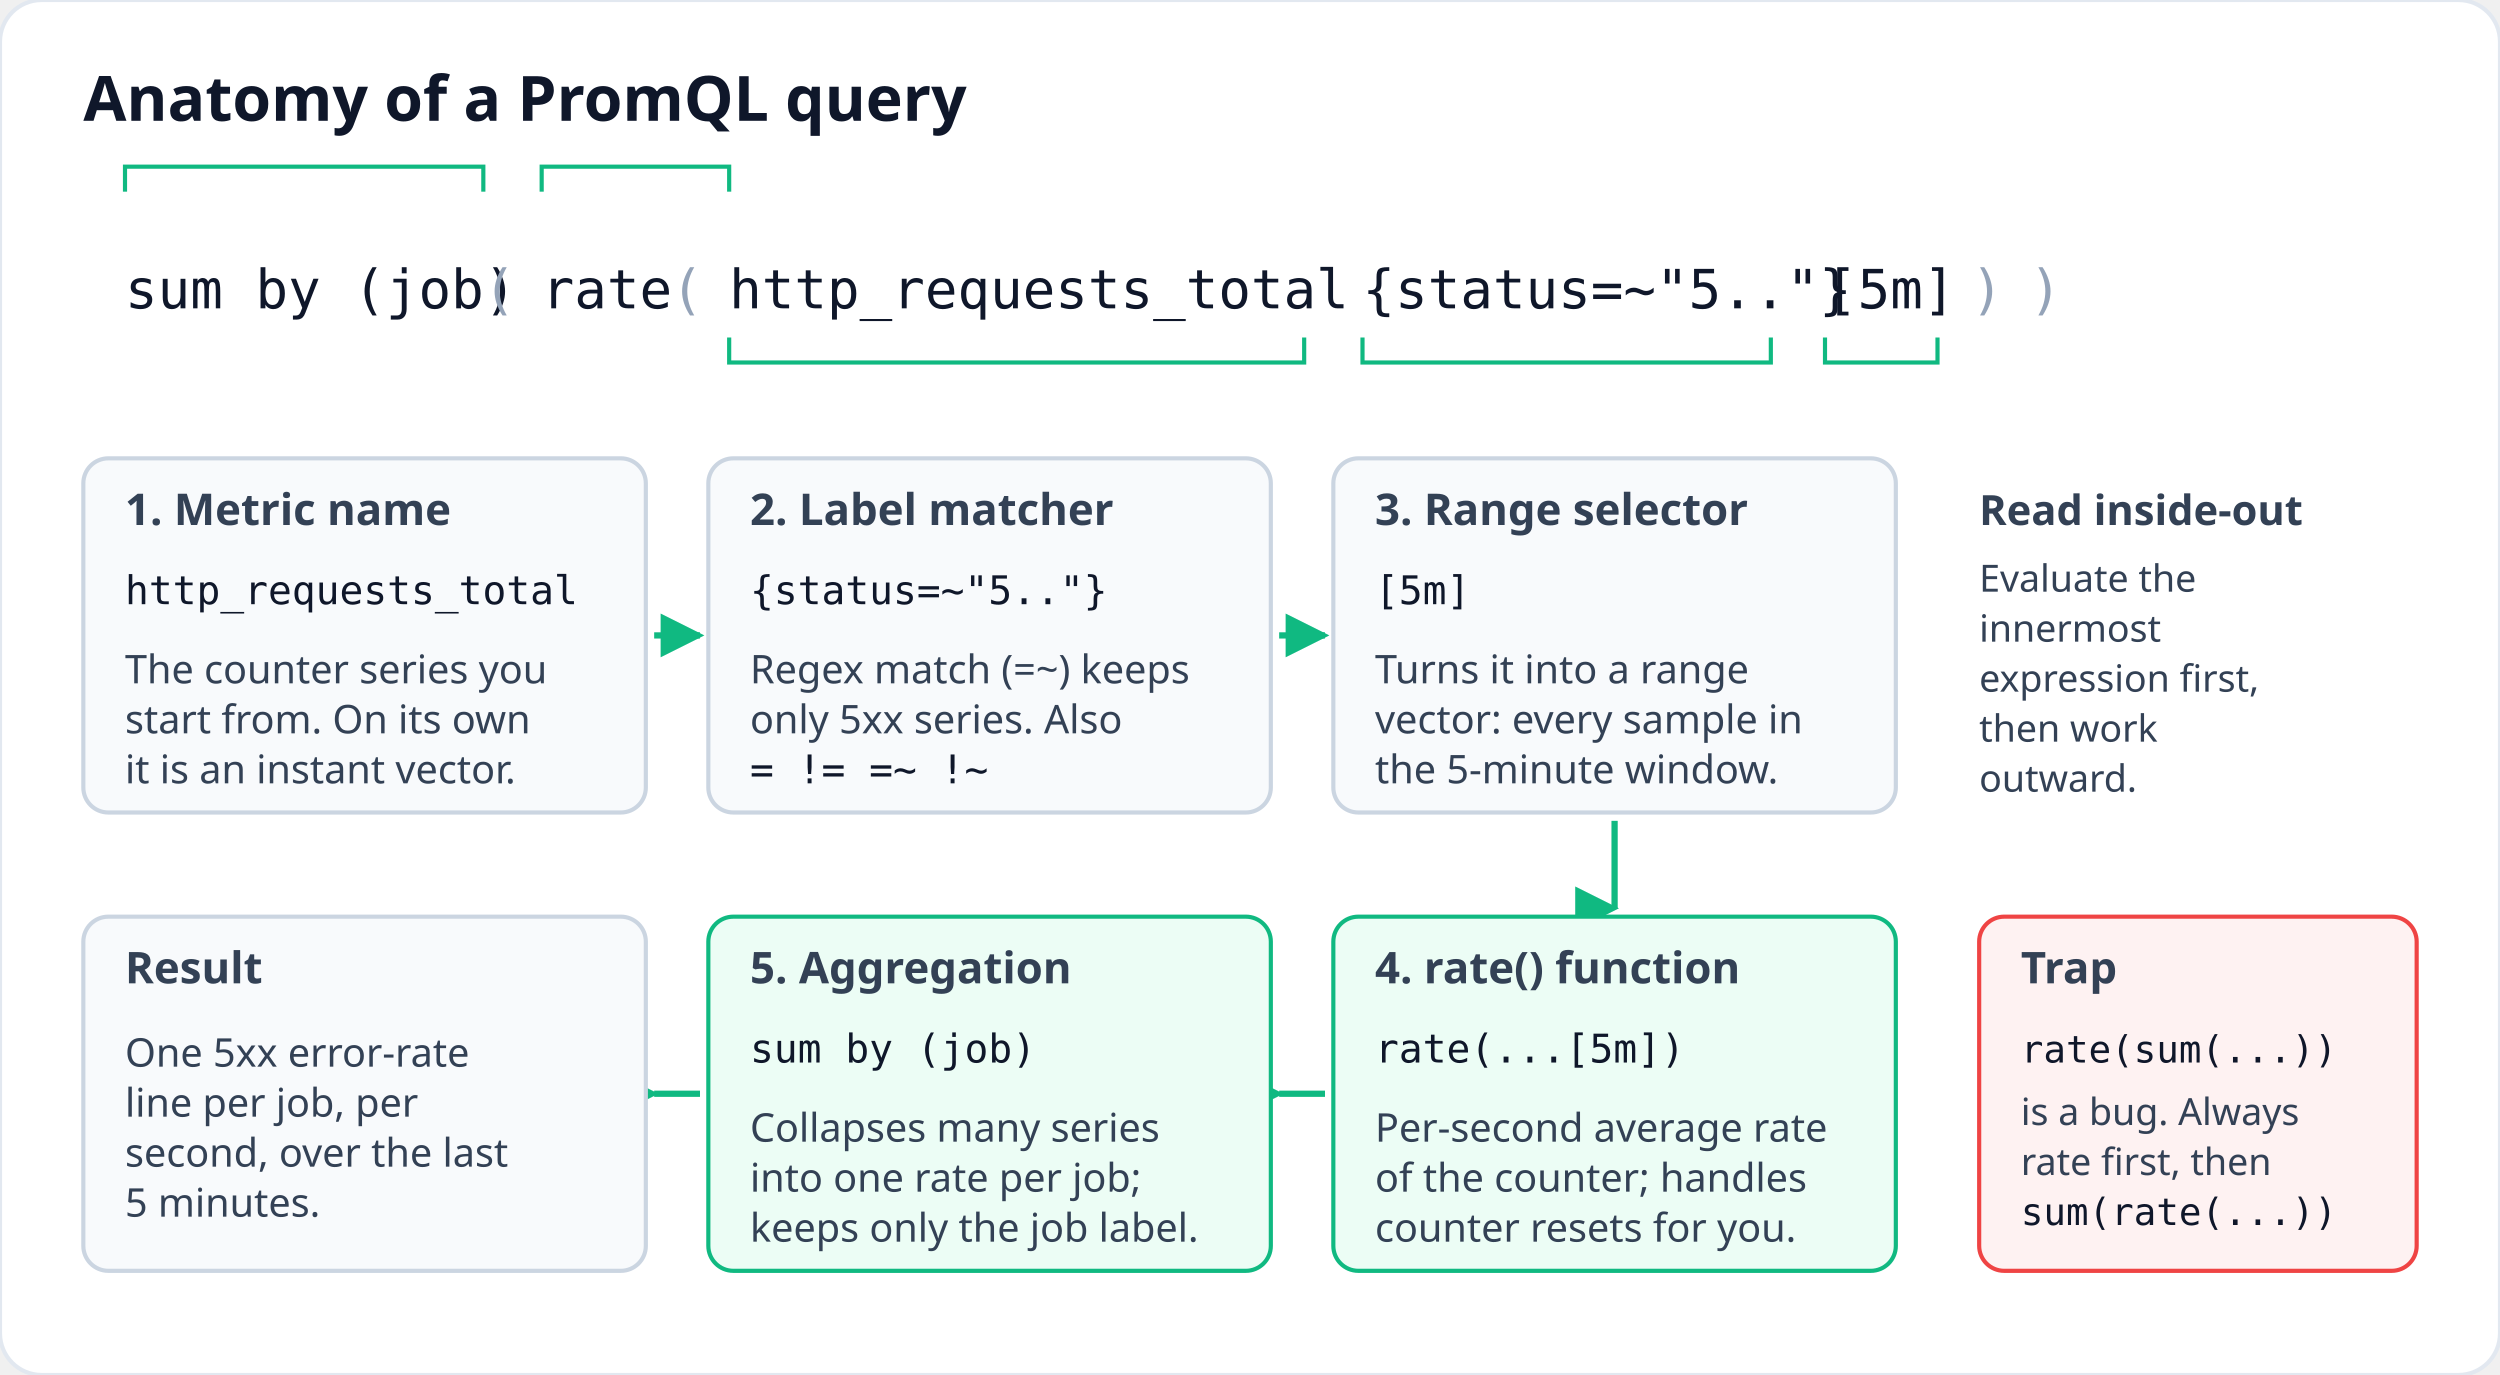
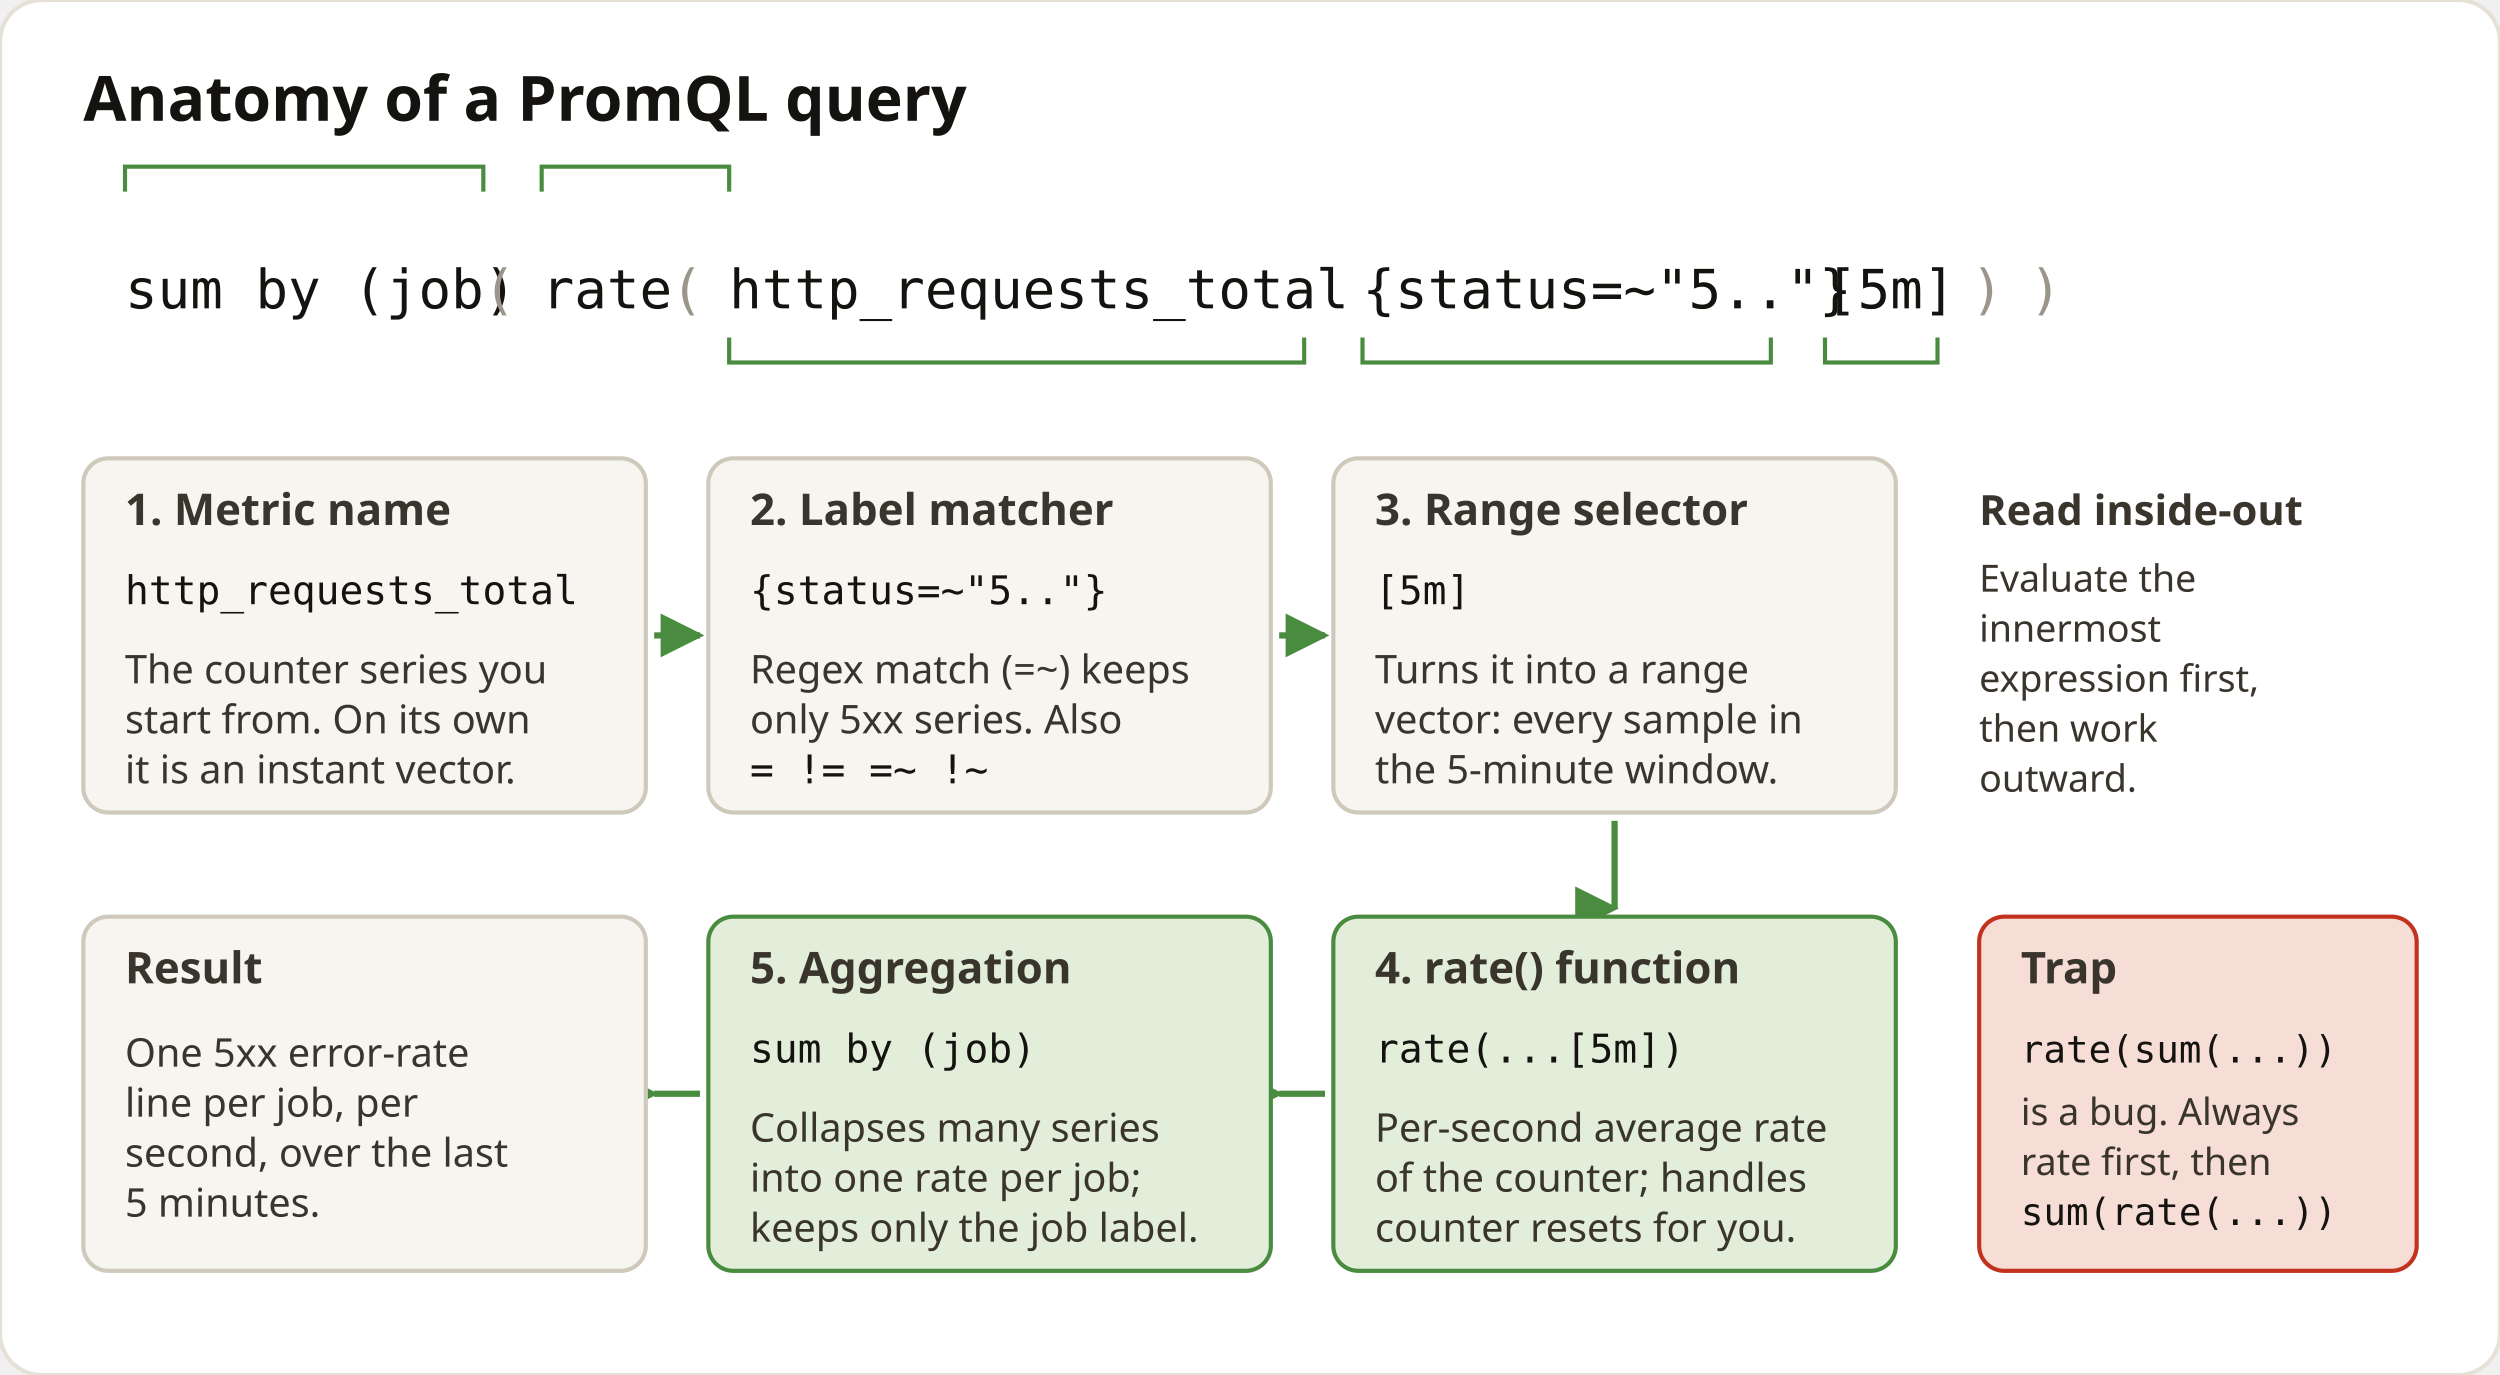
<svg xmlns="http://www.w3.org/2000/svg" viewBox="0 0 1200 660" role="img" aria-label="A PromQL query decomposed into metric name, label matcher, range selector, rate function and aggregation">
  <defs>
    <marker id="ah" viewBox="0 0 10 10" refX="9" refY="5" markerWidth="7" markerHeight="7" orient="auto-start-end">
-       <path d="M0 0 L10 5 L0 10 z" fill="#10b981" />
+       <path d="M0 0 L10 5 L0 10 z" fill="#4a8c3f" />
    </marker>
    <marker id="ahr" viewBox="0 0 10 10" refX="9" refY="5" markerWidth="7" markerHeight="7" orient="auto-start-end">
-       <path d="M0 0 L10 5 L0 10 z" fill="#ef4444" />
+       <path d="M0 0 L10 5 L0 10 z" fill="#c2321f" />
    </marker>
    <marker id="ahg" viewBox="0 0 10 10" refX="9" refY="5" markerWidth="7" markerHeight="7" orient="auto-start-end">
-       <path d="M0 0 L10 5 L0 10 z" fill="#94a3b8" />
+       <path d="M0 0 L10 5 L0 10 z" fill="#9c968a" />
    </marker>
  </defs>
-   <rect width="1200" height="660" rx="20" fill="#ffffff" stroke="#e2e8f0" stroke-width="2" />
-   <text x="40" y="58" font-family="ui-sans-serif, system-ui" font-size="30" font-weight="700" fill="#0f172a">Anatomy of a PromQL query</text>
-   <text x="60" y="148" font-family="ui-monospace, monospace" font-size="26" fill="#0f172a">sum by (job)</text>
-   <text x="232" y="148" font-family="ui-monospace, monospace" font-size="26" fill="#94a3b8">(</text>
-   <text x="260" y="148" font-family="ui-monospace, monospace" font-size="26" fill="#0f172a">rate</text>
-   <text x="322" y="148" font-family="ui-monospace, monospace" font-size="26" fill="#94a3b8">(</text>
-   <text x="350" y="148" font-family="ui-monospace, monospace" font-size="26" fill="#0f172a">http_requests_total</text>
-   <text x="654" y="148" font-family="ui-monospace, monospace" font-size="26" fill="#0f172a">{status=~"5.."}</text>
-   <text x="876" y="148" font-family="ui-monospace, monospace" font-size="26" fill="#0f172a">[5m]</text>
-   <text x="946" y="148" font-family="ui-monospace, monospace" font-size="26" fill="#94a3b8">)</text>
-   <text x="974" y="148" font-family="ui-monospace, monospace" font-size="26" fill="#94a3b8">)</text>
-   <path d="M350 162 L350 174 L626 174 L626 162" fill="none" stroke="#10b981" stroke-width="2" />
-   <path d="M654 162 L654 174 L850 174 L850 162" fill="none" stroke="#10b981" stroke-width="2" />
-   <path d="M876 162 L876 174 L930 174 L930 162" fill="none" stroke="#10b981" stroke-width="2" />
-   <path d="M260 92 L260 80 L350 80 L350 92" fill="none" stroke="#10b981" stroke-width="2" />
-   <path d="M60 92 L60 80 L232 80 L232 92" fill="none" stroke="#10b981" stroke-width="2" />
-   <rect x="40" y="220" width="270" height="170" rx="12" fill="#f8fafc" stroke="#cbd5e1" stroke-width="2" />
-   <text x="60" y="252" font-family="ui-sans-serif, system-ui" font-size="21" font-weight="700" fill="#334155">1. Metric name</text>
-   <text x="60" y="290" font-family="ui-monospace, monospace" font-size="19" fill="#0f172a">http_requests_total</text>
-   <text x="60" y="328" font-family="ui-sans-serif, system-ui" font-size="19" fill="#334155">The counter series you</text>
-   <text x="60" y="352" font-family="ui-sans-serif, system-ui" font-size="19" fill="#334155">start from. On its own</text>
-   <text x="60" y="376" font-family="ui-sans-serif, system-ui" font-size="19" fill="#334155">it is an instant vector.</text>
-   <rect x="340" y="220" width="270" height="170" rx="12" fill="#f8fafc" stroke="#cbd5e1" stroke-width="2" />
-   <text x="360" y="252" font-family="ui-sans-serif, system-ui" font-size="21" font-weight="700" fill="#334155">2. Label matcher</text>
-   <text x="360" y="290" font-family="ui-monospace, monospace" font-size="19" fill="#0f172a">{status=~"5.."}</text>
-   <text x="360" y="328" font-family="ui-sans-serif, system-ui" font-size="19" fill="#334155">Regex match (=~) keeps</text>
-   <text x="360" y="352" font-family="ui-sans-serif, system-ui" font-size="19" fill="#334155">only 5xx series. Also</text>
-   <text x="360" y="376" font-family="ui-monospace, monospace" font-size="19" fill="#0f172a">= != =~ !~</text>
-   <rect x="640" y="220" width="270" height="170" rx="12" fill="#f8fafc" stroke="#cbd5e1" stroke-width="2" />
-   <text x="660" y="252" font-family="ui-sans-serif, system-ui" font-size="21" font-weight="700" fill="#334155">3. Range selector</text>
-   <text x="660" y="290" font-family="ui-monospace, monospace" font-size="19" fill="#0f172a">[5m]</text>
-   <text x="660" y="328" font-family="ui-sans-serif, system-ui" font-size="19" fill="#334155">Turns it into a range</text>
-   <text x="660" y="352" font-family="ui-sans-serif, system-ui" font-size="19" fill="#334155">vector: every sample in</text>
-   <text x="660" y="376" font-family="ui-sans-serif, system-ui" font-size="19" fill="#334155">the 5-minute window.</text>
-   <line x1="314" y1="305" x2="336" y2="305" stroke="#10b981" stroke-width="3" marker-end="url(#ah)" />
-   <line x1="614" y1="305" x2="636" y2="305" stroke="#10b981" stroke-width="3" marker-end="url(#ah)" />
-   <line x1="775" y1="394" x2="775" y2="436" stroke="#10b981" stroke-width="3" marker-end="url(#ah)" />
-   <rect x="640" y="440" width="270" height="170" rx="12" fill="#ecfdf5" stroke="#10b981" stroke-width="2" />
-   <text x="660" y="472" font-family="ui-sans-serif, system-ui" font-size="21" font-weight="700" fill="#334155">4. rate() function</text>
-   <text x="660" y="510" font-family="ui-monospace, monospace" font-size="19" fill="#0f172a">rate(...[5m])</text>
-   <text x="660" y="548" font-family="ui-sans-serif, system-ui" font-size="19" fill="#334155">Per-second average rate</text>
-   <text x="660" y="572" font-family="ui-sans-serif, system-ui" font-size="19" fill="#334155">of the counter; handles</text>
-   <text x="660" y="596" font-family="ui-sans-serif, system-ui" font-size="19" fill="#334155">counter resets for you.</text>
-   <line x1="636" y1="525" x2="614" y2="525" stroke="#10b981" stroke-width="3" marker-end="url(#ah)" />
-   <rect x="340" y="440" width="270" height="170" rx="12" fill="#ecfdf5" stroke="#10b981" stroke-width="2" />
-   <text x="360" y="472" font-family="ui-sans-serif, system-ui" font-size="21" font-weight="700" fill="#334155">5. Aggregation</text>
-   <text x="360" y="510" font-family="ui-monospace, monospace" font-size="19" fill="#0f172a">sum by (job)</text>
-   <text x="360" y="548" font-family="ui-sans-serif, system-ui" font-size="19" fill="#334155">Collapses many series</text>
-   <text x="360" y="572" font-family="ui-sans-serif, system-ui" font-size="19" fill="#334155">into one rate per job;</text>
-   <text x="360" y="596" font-family="ui-sans-serif, system-ui" font-size="19" fill="#334155">keeps only the job label.</text>
-   <line x1="336" y1="525" x2="314" y2="525" stroke="#10b981" stroke-width="3" marker-end="url(#ah)" />
-   <rect x="40" y="440" width="270" height="170" rx="12" fill="#f8fafc" stroke="#cbd5e1" stroke-width="2" />
-   <text x="60" y="472" font-family="ui-sans-serif, system-ui" font-size="21" font-weight="700" fill="#334155">Result</text>
-   <text x="60" y="512" font-family="ui-sans-serif, system-ui" font-size="19" fill="#334155">One 5xx error-rate</text>
-   <text x="60" y="536" font-family="ui-sans-serif, system-ui" font-size="19" fill="#334155">line per job, per</text>
-   <text x="60" y="560" font-family="ui-sans-serif, system-ui" font-size="19" fill="#334155">second, over the last</text>
-   <text x="60" y="584" font-family="ui-sans-serif, system-ui" font-size="19" fill="#334155">5 minutes.</text>
-   <rect x="950" y="440" width="210" height="170" rx="12" fill="#fef2f2" stroke="#ef4444" stroke-width="2" />
-   <text x="970" y="472" font-family="ui-sans-serif, system-ui" font-size="21" font-weight="700" fill="#334155">Trap</text>
-   <text x="970" y="510" font-family="ui-monospace, monospace" font-size="18" fill="#0f172a">rate(sum(...))</text>
-   <text x="970" y="540" font-family="ui-sans-serif, system-ui" font-size="18" fill="#334155">is a bug. Always</text>
-   <text x="970" y="564" font-family="ui-sans-serif, system-ui" font-size="18" fill="#334155">rate first, then</text>
-   <text x="970" y="588" font-family="ui-monospace, monospace" font-size="18" fill="#0f172a">sum(rate(...))</text>
-   <text x="950" y="252" font-family="ui-sans-serif, system-ui" font-size="20" font-weight="700" fill="#334155">Read inside-out</text>
-   <text x="950" y="284" font-family="ui-sans-serif, system-ui" font-size="18" fill="#334155">Evaluate the</text>
-   <text x="950" y="308" font-family="ui-sans-serif, system-ui" font-size="18" fill="#334155">innermost</text>
-   <text x="950" y="332" font-family="ui-sans-serif, system-ui" font-size="18" fill="#334155">expression first,</text>
-   <text x="950" y="356" font-family="ui-sans-serif, system-ui" font-size="18" fill="#334155">then work</text>
-   <text x="950" y="380" font-family="ui-sans-serif, system-ui" font-size="18" fill="#334155">outward.</text>
+   <rect width="1200" height="660" rx="20" fill="#ffffff" stroke="#e6e1d6" stroke-width="2" />
+   <text x="40" y="58" font-family="ui-sans-serif, system-ui" font-size="30" font-weight="700" fill="#141310">Anatomy of a PromQL query</text>
+   <text x="60" y="148" font-family="ui-monospace, monospace" font-size="26" fill="#141310">sum by (job)</text>
+   <text x="232" y="148" font-family="ui-monospace, monospace" font-size="26" fill="#9c968a">(</text>
+   <text x="260" y="148" font-family="ui-monospace, monospace" font-size="26" fill="#141310">rate</text>
+   <text x="322" y="148" font-family="ui-monospace, monospace" font-size="26" fill="#9c968a">(</text>
+   <text x="350" y="148" font-family="ui-monospace, monospace" font-size="26" fill="#141310">http_requests_total</text>
+   <text x="654" y="148" font-family="ui-monospace, monospace" font-size="26" fill="#141310">{status=~"5.."}</text>
+   <text x="876" y="148" font-family="ui-monospace, monospace" font-size="26" fill="#141310">[5m]</text>
+   <text x="946" y="148" font-family="ui-monospace, monospace" font-size="26" fill="#9c968a">)</text>
+   <text x="974" y="148" font-family="ui-monospace, monospace" font-size="26" fill="#9c968a">)</text>
+   <path d="M350 162 L350 174 L626 174 L626 162" fill="none" stroke="#4a8c3f" stroke-width="2" />
+   <path d="M654 162 L654 174 L850 174 L850 162" fill="none" stroke="#4a8c3f" stroke-width="2" />
+   <path d="M876 162 L876 174 L930 174 L930 162" fill="none" stroke="#4a8c3f" stroke-width="2" />
+   <path d="M260 92 L260 80 L350 80 L350 92" fill="none" stroke="#4a8c3f" stroke-width="2" />
+   <path d="M60 92 L60 80 L232 80 L232 92" fill="none" stroke="#4a8c3f" stroke-width="2" />
+   <rect x="40" y="220" width="270" height="170" rx="12" fill="#f7f5f0" stroke="#cfc9bb" stroke-width="2" />
+   <text x="60" y="252" font-family="ui-sans-serif, system-ui" font-size="21" font-weight="700" fill="#3a352c">1. Metric name</text>
+   <text x="60" y="290" font-family="ui-monospace, monospace" font-size="19" fill="#141310">http_requests_total</text>
+   <text x="60" y="328" font-family="ui-sans-serif, system-ui" font-size="19" fill="#3a352c">The counter series you</text>
+   <text x="60" y="352" font-family="ui-sans-serif, system-ui" font-size="19" fill="#3a352c">start from. On its own</text>
+   <text x="60" y="376" font-family="ui-sans-serif, system-ui" font-size="19" fill="#3a352c">it is an instant vector.</text>
+   <rect x="340" y="220" width="270" height="170" rx="12" fill="#f7f5f0" stroke="#cfc9bb" stroke-width="2" />
+   <text x="360" y="252" font-family="ui-sans-serif, system-ui" font-size="21" font-weight="700" fill="#3a352c">2. Label matcher</text>
+   <text x="360" y="290" font-family="ui-monospace, monospace" font-size="19" fill="#141310">{status=~"5.."}</text>
+   <text x="360" y="328" font-family="ui-sans-serif, system-ui" font-size="19" fill="#3a352c">Regex match (=~) keeps</text>
+   <text x="360" y="352" font-family="ui-sans-serif, system-ui" font-size="19" fill="#3a352c">only 5xx series. Also</text>
+   <text x="360" y="376" font-family="ui-monospace, monospace" font-size="19" fill="#141310">= != =~ !~</text>
+   <rect x="640" y="220" width="270" height="170" rx="12" fill="#f7f5f0" stroke="#cfc9bb" stroke-width="2" />
+   <text x="660" y="252" font-family="ui-sans-serif, system-ui" font-size="21" font-weight="700" fill="#3a352c">3. Range selector</text>
+   <text x="660" y="290" font-family="ui-monospace, monospace" font-size="19" fill="#141310">[5m]</text>
+   <text x="660" y="328" font-family="ui-sans-serif, system-ui" font-size="19" fill="#3a352c">Turns it into a range</text>
+   <text x="660" y="352" font-family="ui-sans-serif, system-ui" font-size="19" fill="#3a352c">vector: every sample in</text>
+   <text x="660" y="376" font-family="ui-sans-serif, system-ui" font-size="19" fill="#3a352c">the 5-minute window.</text>
+   <line x1="314" y1="305" x2="336" y2="305" stroke="#4a8c3f" stroke-width="3" marker-end="url(#ah)" />
+   <line x1="614" y1="305" x2="636" y2="305" stroke="#4a8c3f" stroke-width="3" marker-end="url(#ah)" />
+   <line x1="775" y1="394" x2="775" y2="436" stroke="#4a8c3f" stroke-width="3" marker-end="url(#ah)" />
+   <rect x="640" y="440" width="270" height="170" rx="12" fill="#e2eeda" stroke="#4a8c3f" stroke-width="2" />
+   <text x="660" y="472" font-family="ui-sans-serif, system-ui" font-size="21" font-weight="700" fill="#3a352c">4. rate() function</text>
+   <text x="660" y="510" font-family="ui-monospace, monospace" font-size="19" fill="#141310">rate(...[5m])</text>
+   <text x="660" y="548" font-family="ui-sans-serif, system-ui" font-size="19" fill="#3a352c">Per-second average rate</text>
+   <text x="660" y="572" font-family="ui-sans-serif, system-ui" font-size="19" fill="#3a352c">of the counter; handles</text>
+   <text x="660" y="596" font-family="ui-sans-serif, system-ui" font-size="19" fill="#3a352c">counter resets for you.</text>
+   <line x1="636" y1="525" x2="614" y2="525" stroke="#4a8c3f" stroke-width="3" marker-end="url(#ah)" />
+   <rect x="340" y="440" width="270" height="170" rx="12" fill="#e2eeda" stroke="#4a8c3f" stroke-width="2" />
+   <text x="360" y="472" font-family="ui-sans-serif, system-ui" font-size="21" font-weight="700" fill="#3a352c">5. Aggregation</text>
+   <text x="360" y="510" font-family="ui-monospace, monospace" font-size="19" fill="#141310">sum by (job)</text>
+   <text x="360" y="548" font-family="ui-sans-serif, system-ui" font-size="19" fill="#3a352c">Collapses many series</text>
+   <text x="360" y="572" font-family="ui-sans-serif, system-ui" font-size="19" fill="#3a352c">into one rate per job;</text>
+   <text x="360" y="596" font-family="ui-sans-serif, system-ui" font-size="19" fill="#3a352c">keeps only the job label.</text>
+   <line x1="336" y1="525" x2="314" y2="525" stroke="#4a8c3f" stroke-width="3" marker-end="url(#ah)" />
+   <rect x="40" y="440" width="270" height="170" rx="12" fill="#f7f5f0" stroke="#cfc9bb" stroke-width="2" />
+   <text x="60" y="472" font-family="ui-sans-serif, system-ui" font-size="21" font-weight="700" fill="#3a352c">Result</text>
+   <text x="60" y="512" font-family="ui-sans-serif, system-ui" font-size="19" fill="#3a352c">One 5xx error-rate</text>
+   <text x="60" y="536" font-family="ui-sans-serif, system-ui" font-size="19" fill="#3a352c">line per job, per</text>
+   <text x="60" y="560" font-family="ui-sans-serif, system-ui" font-size="19" fill="#3a352c">second, over the last</text>
+   <text x="60" y="584" font-family="ui-sans-serif, system-ui" font-size="19" fill="#3a352c">5 minutes.</text>
+   <rect x="950" y="440" width="210" height="170" rx="12" fill="#f6ddd6" stroke="#c2321f" stroke-width="2" />
+   <text x="970" y="472" font-family="ui-sans-serif, system-ui" font-size="21" font-weight="700" fill="#3a352c">Trap</text>
+   <text x="970" y="510" font-family="ui-monospace, monospace" font-size="18" fill="#141310">rate(sum(...))</text>
+   <text x="970" y="540" font-family="ui-sans-serif, system-ui" font-size="18" fill="#3a352c">is a bug. Always</text>
+   <text x="970" y="564" font-family="ui-sans-serif, system-ui" font-size="18" fill="#3a352c">rate first, then</text>
+   <text x="970" y="588" font-family="ui-monospace, monospace" font-size="18" fill="#141310">sum(rate(...))</text>
+   <text x="950" y="252" font-family="ui-sans-serif, system-ui" font-size="20" font-weight="700" fill="#3a352c">Read inside-out</text>
+   <text x="950" y="284" font-family="ui-sans-serif, system-ui" font-size="18" fill="#3a352c">Evaluate the</text>
+   <text x="950" y="308" font-family="ui-sans-serif, system-ui" font-size="18" fill="#3a352c">innermost</text>
+   <text x="950" y="332" font-family="ui-sans-serif, system-ui" font-size="18" fill="#3a352c">expression first,</text>
+   <text x="950" y="356" font-family="ui-sans-serif, system-ui" font-size="18" fill="#3a352c">then work</text>
+   <text x="950" y="380" font-family="ui-sans-serif, system-ui" font-size="18" fill="#3a352c">outward.</text>
</svg>
